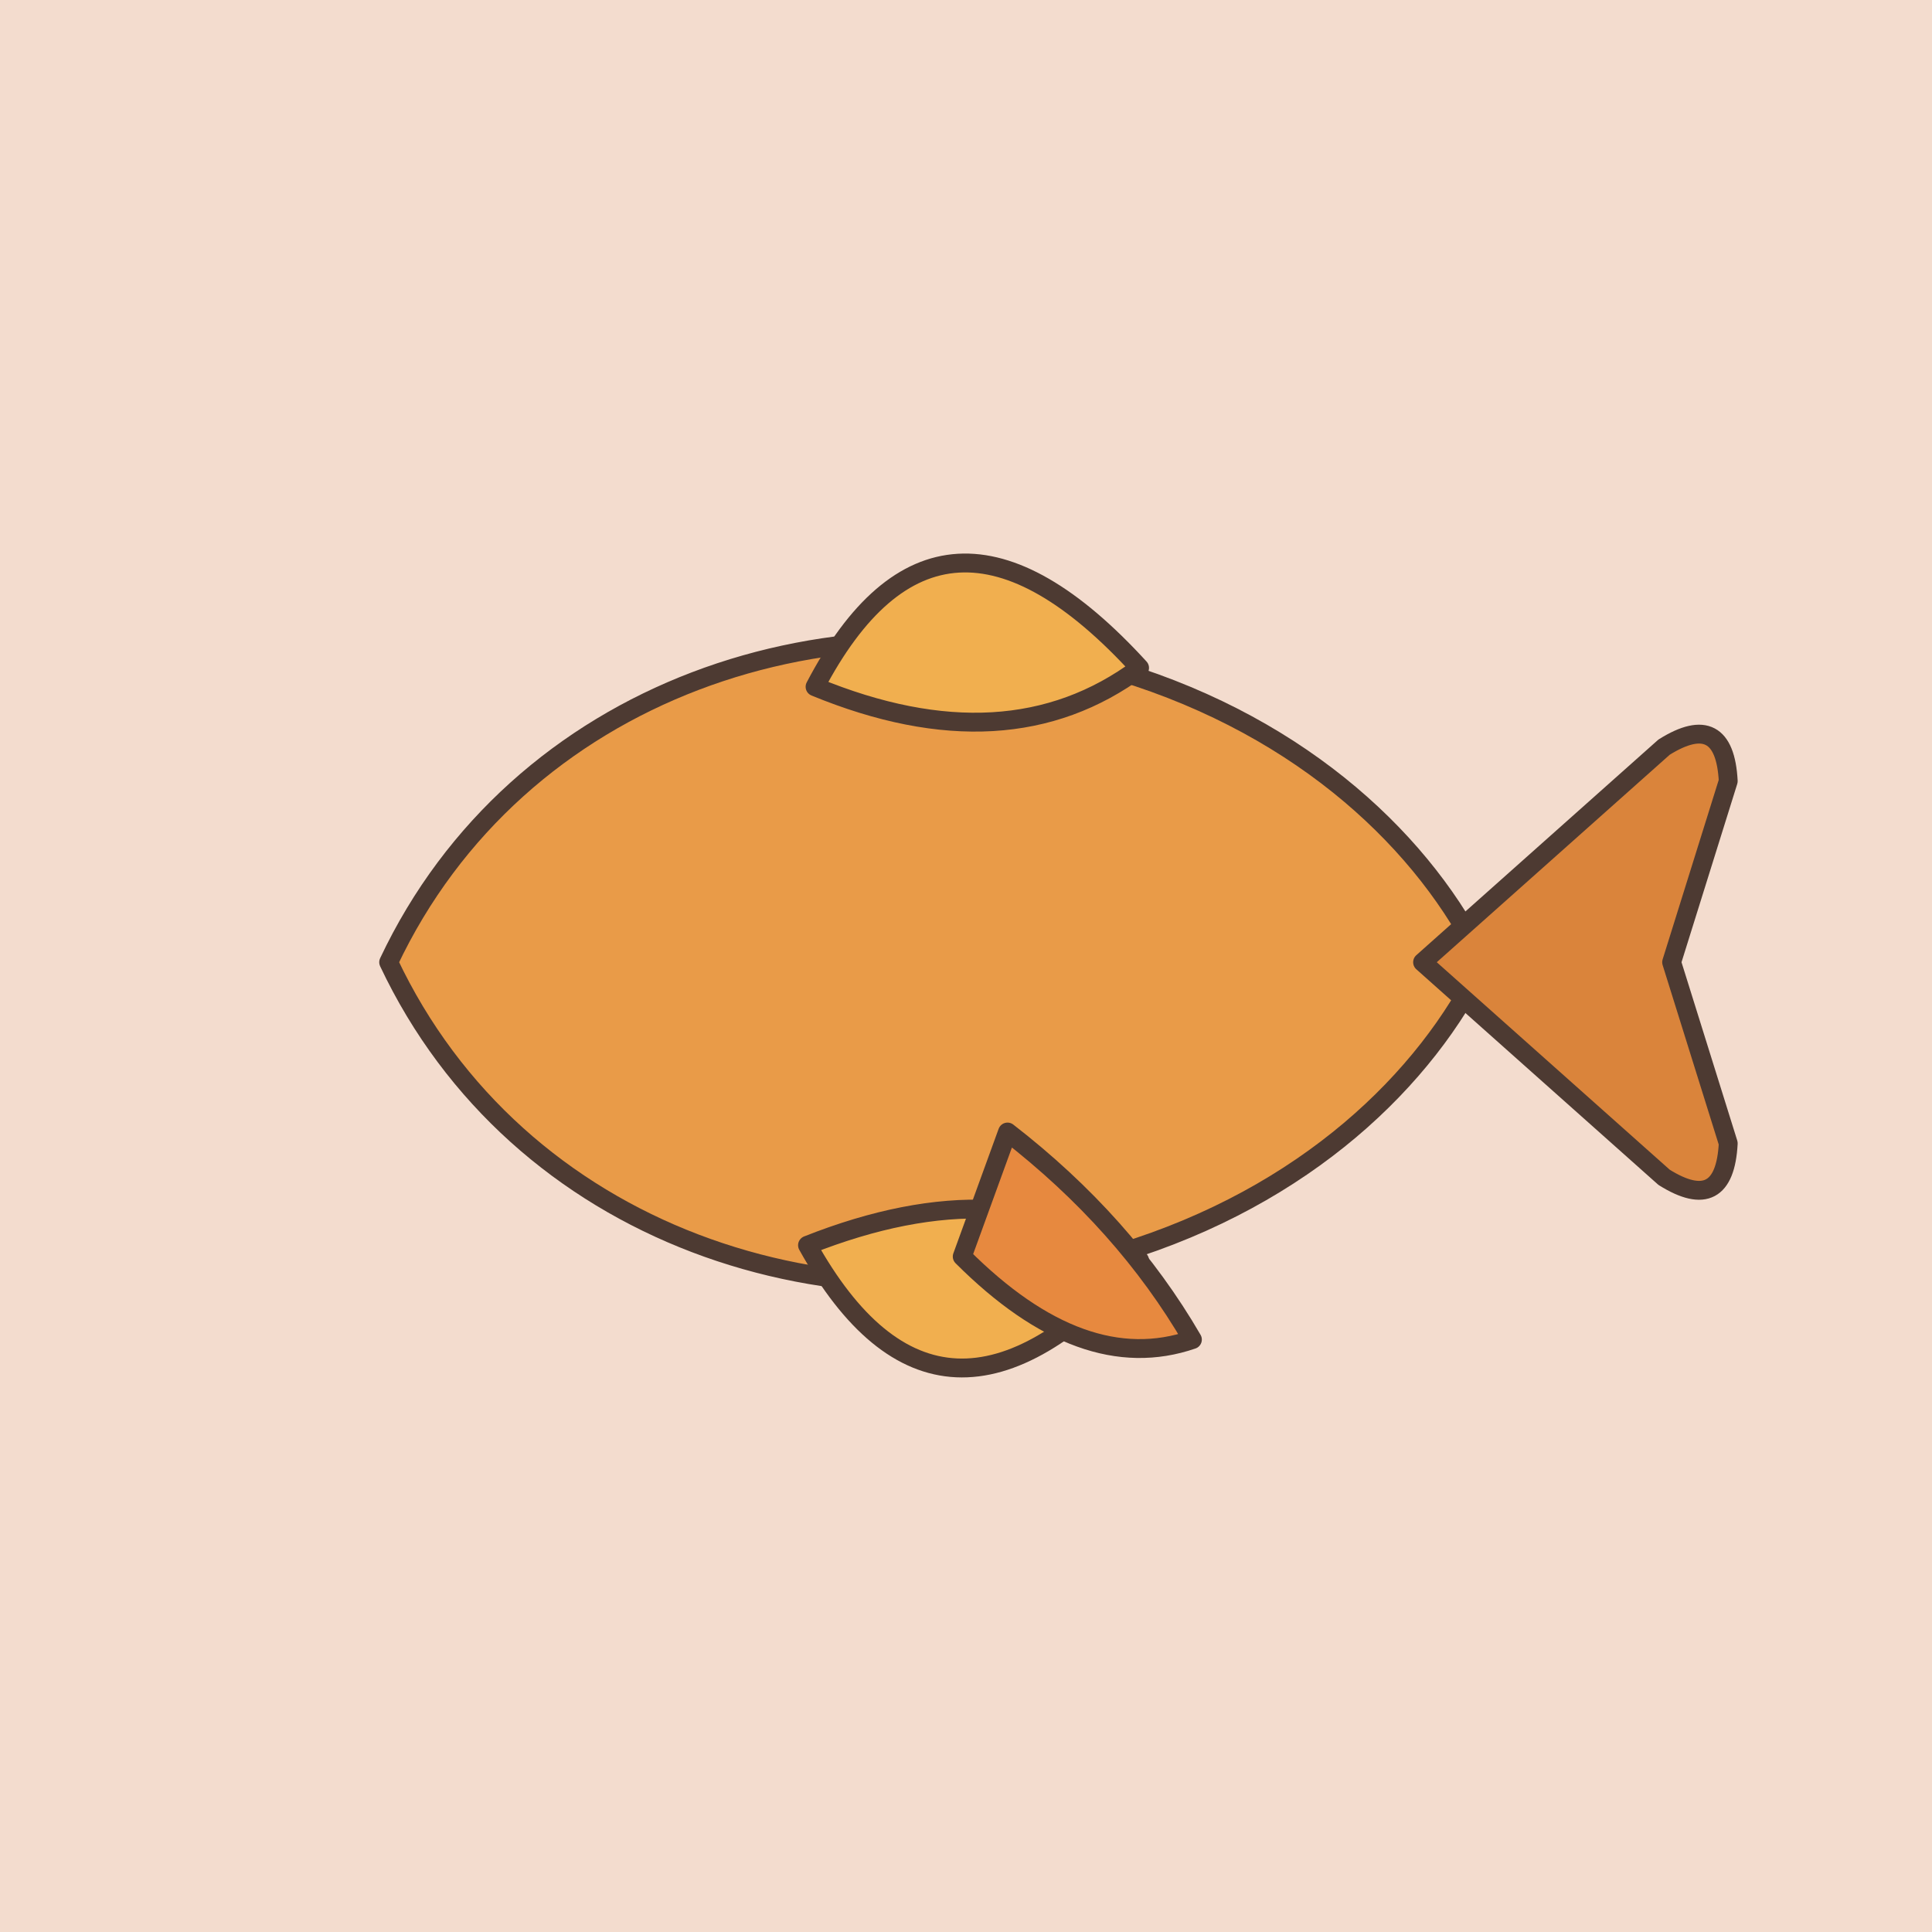
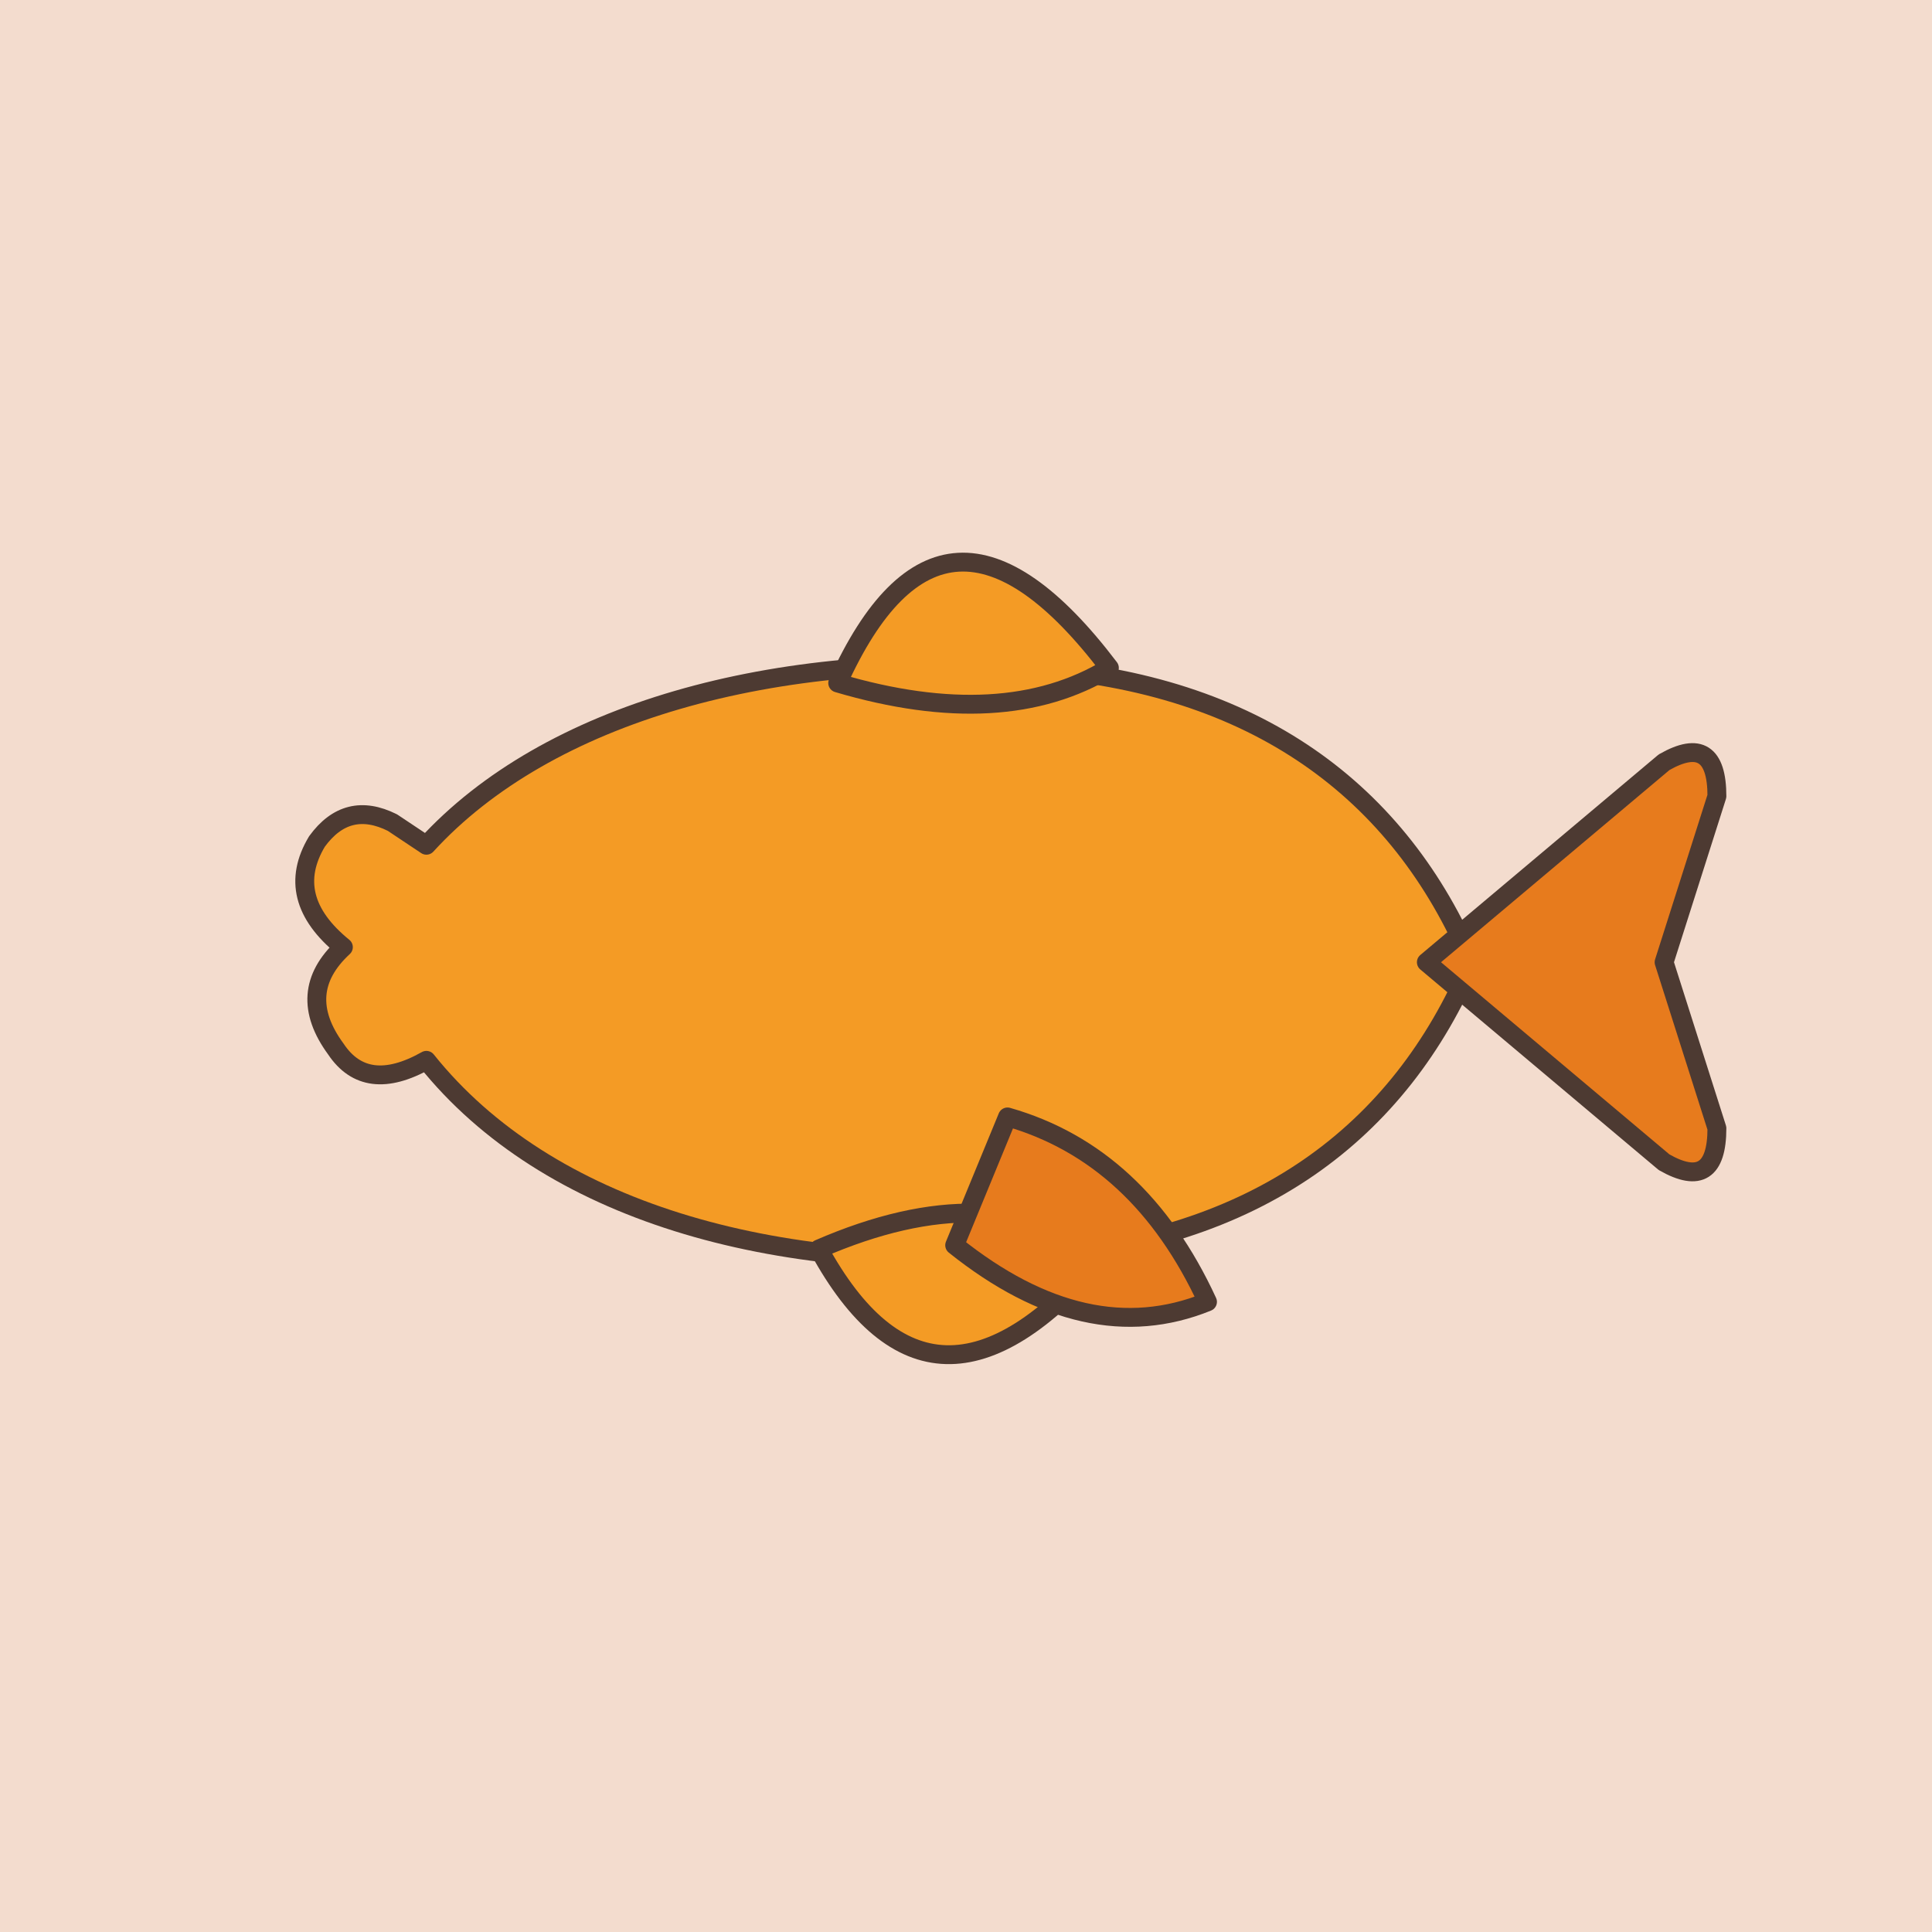
<svg xmlns="http://www.w3.org/2000/svg" width="512" height="512" viewBox="0 0 512 512">
  <rect width="512" height="512" fill="#F3DCCE" />
  <g opacity="0.98">
-     <path d="M103 255 C137 183 221 154 297 178 C346 193 378 224 393 255 C378 286 346 317 297 332 C221 356 137 327 103 255 Z" fill="#E99A45" stroke="#49372F" stroke-width="5" stroke-linecap="round" stroke-linejoin="round" />
-     <path d="M377 255 L441 198 Q457 188 458 207 L443 255 L458 303 Q457 322 441 312 Z" fill="#D98338" stroke="#49372F" stroke-width="5" stroke-linecap="round" stroke-linejoin="round" />
-     <path d="M216 182 Q249 119 302 177 Q267 203 216 182 Z M214 330 Q249 393 302 334 Q267 309 214 330 Z" fill="#F1AE4D" stroke="#49372F" stroke-width="5" stroke-linecap="round" stroke-linejoin="round" />
-     <path d="M267 300 Q298 324 316 355 Q287 365 255 333 Z" fill="#E7883C" stroke="#49372F" stroke-width="5" stroke-linecap="round" stroke-linejoin="round" />
+     <path d="M104 218 Q92 212 84 223 Q75 238 91 251 Q78 263 89 278 Q97 290 113 281 C145 321 205 338 273 333 C333 329 371 300 390 255 C371 210 333 181 273 177 C205 172 145 189 113 224 Z" fill="#F49A22" stroke="#49372F" stroke-width="5" stroke-linecap="round" stroke-linejoin="round" />
+     <path d="M378 255 L441 202 Q455 194 455 211 L441 255 L455 299 Q455 316 441 308 Z" fill="#E77919" stroke="#49372F" stroke-width="5" stroke-linecap="round" stroke-linejoin="round" />
+     <path d="M222 181 Q250 119 294 177 Q266 194 222 181 Z M217 331 Q247 386 292 333 Q263 311 217 331 Z" fill="#F49A22" stroke="#49372F" stroke-width="5" stroke-linecap="round" stroke-linejoin="round" />
+     <path d="M267 296 Q302 306 320 345 Q288 358 253 330 Z" fill="#E77919" stroke="#49372F" stroke-width="5" stroke-linecap="round" stroke-linejoin="round" />
  </g>
</svg>
